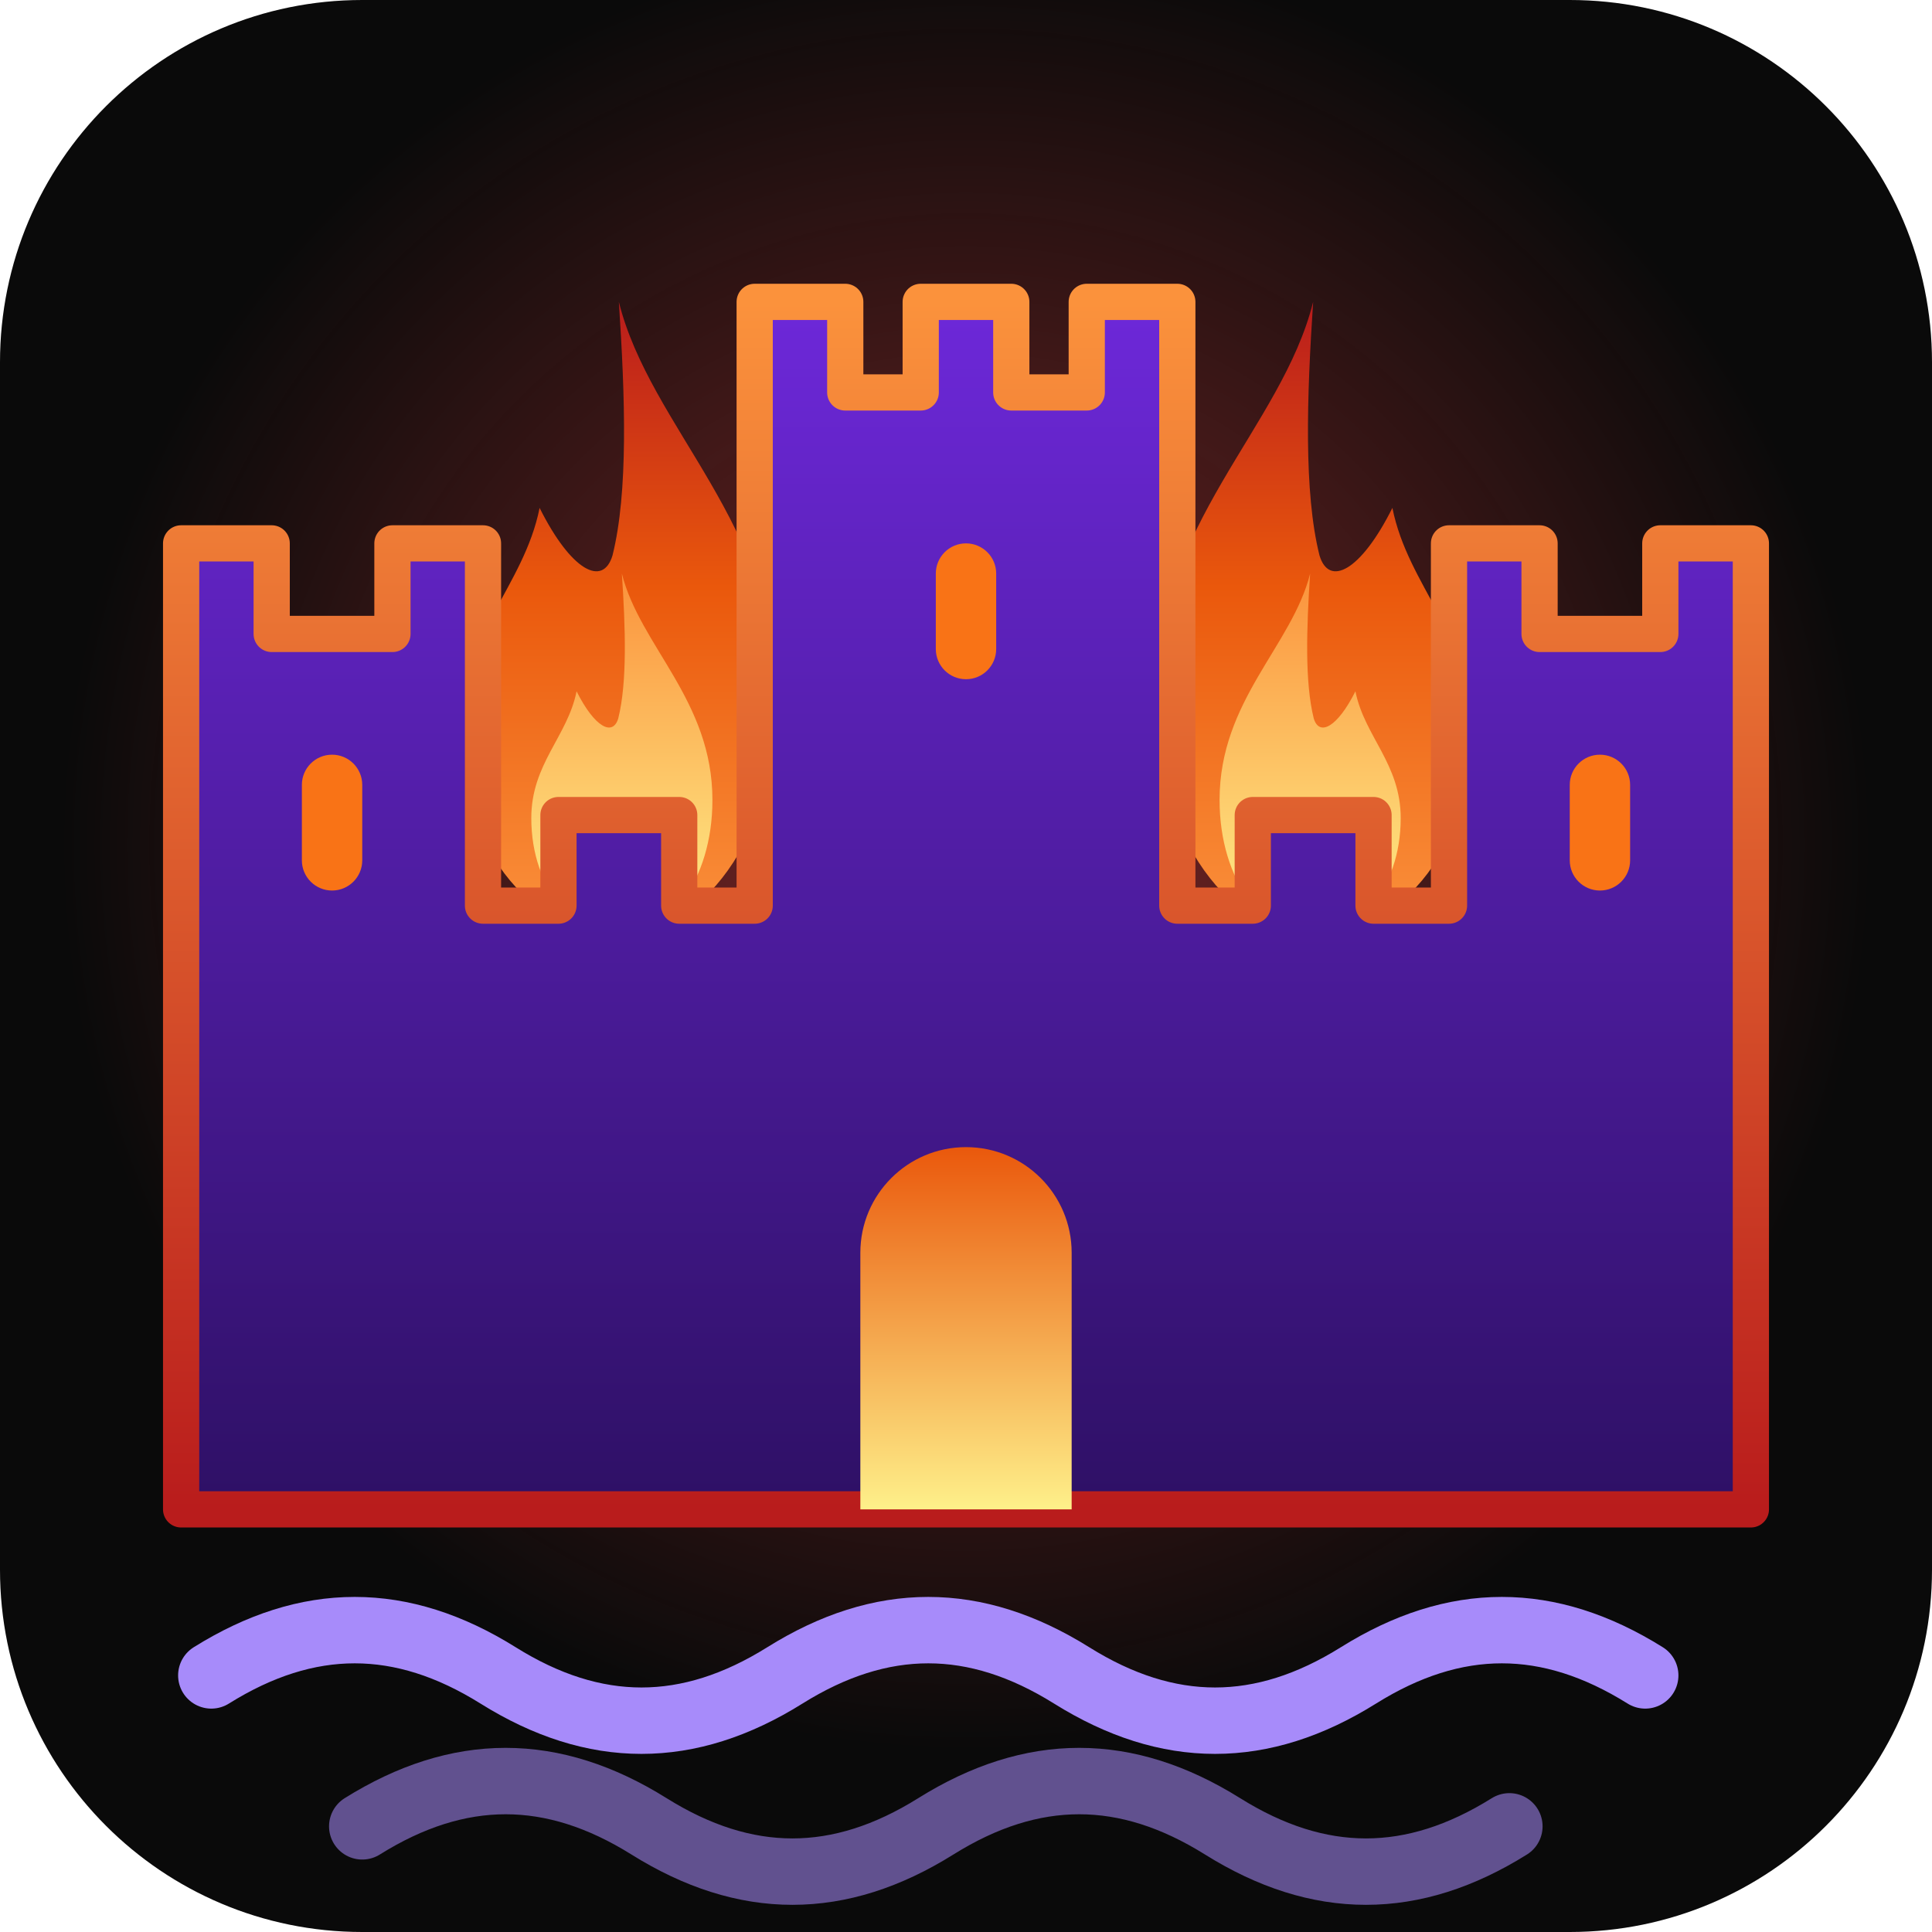
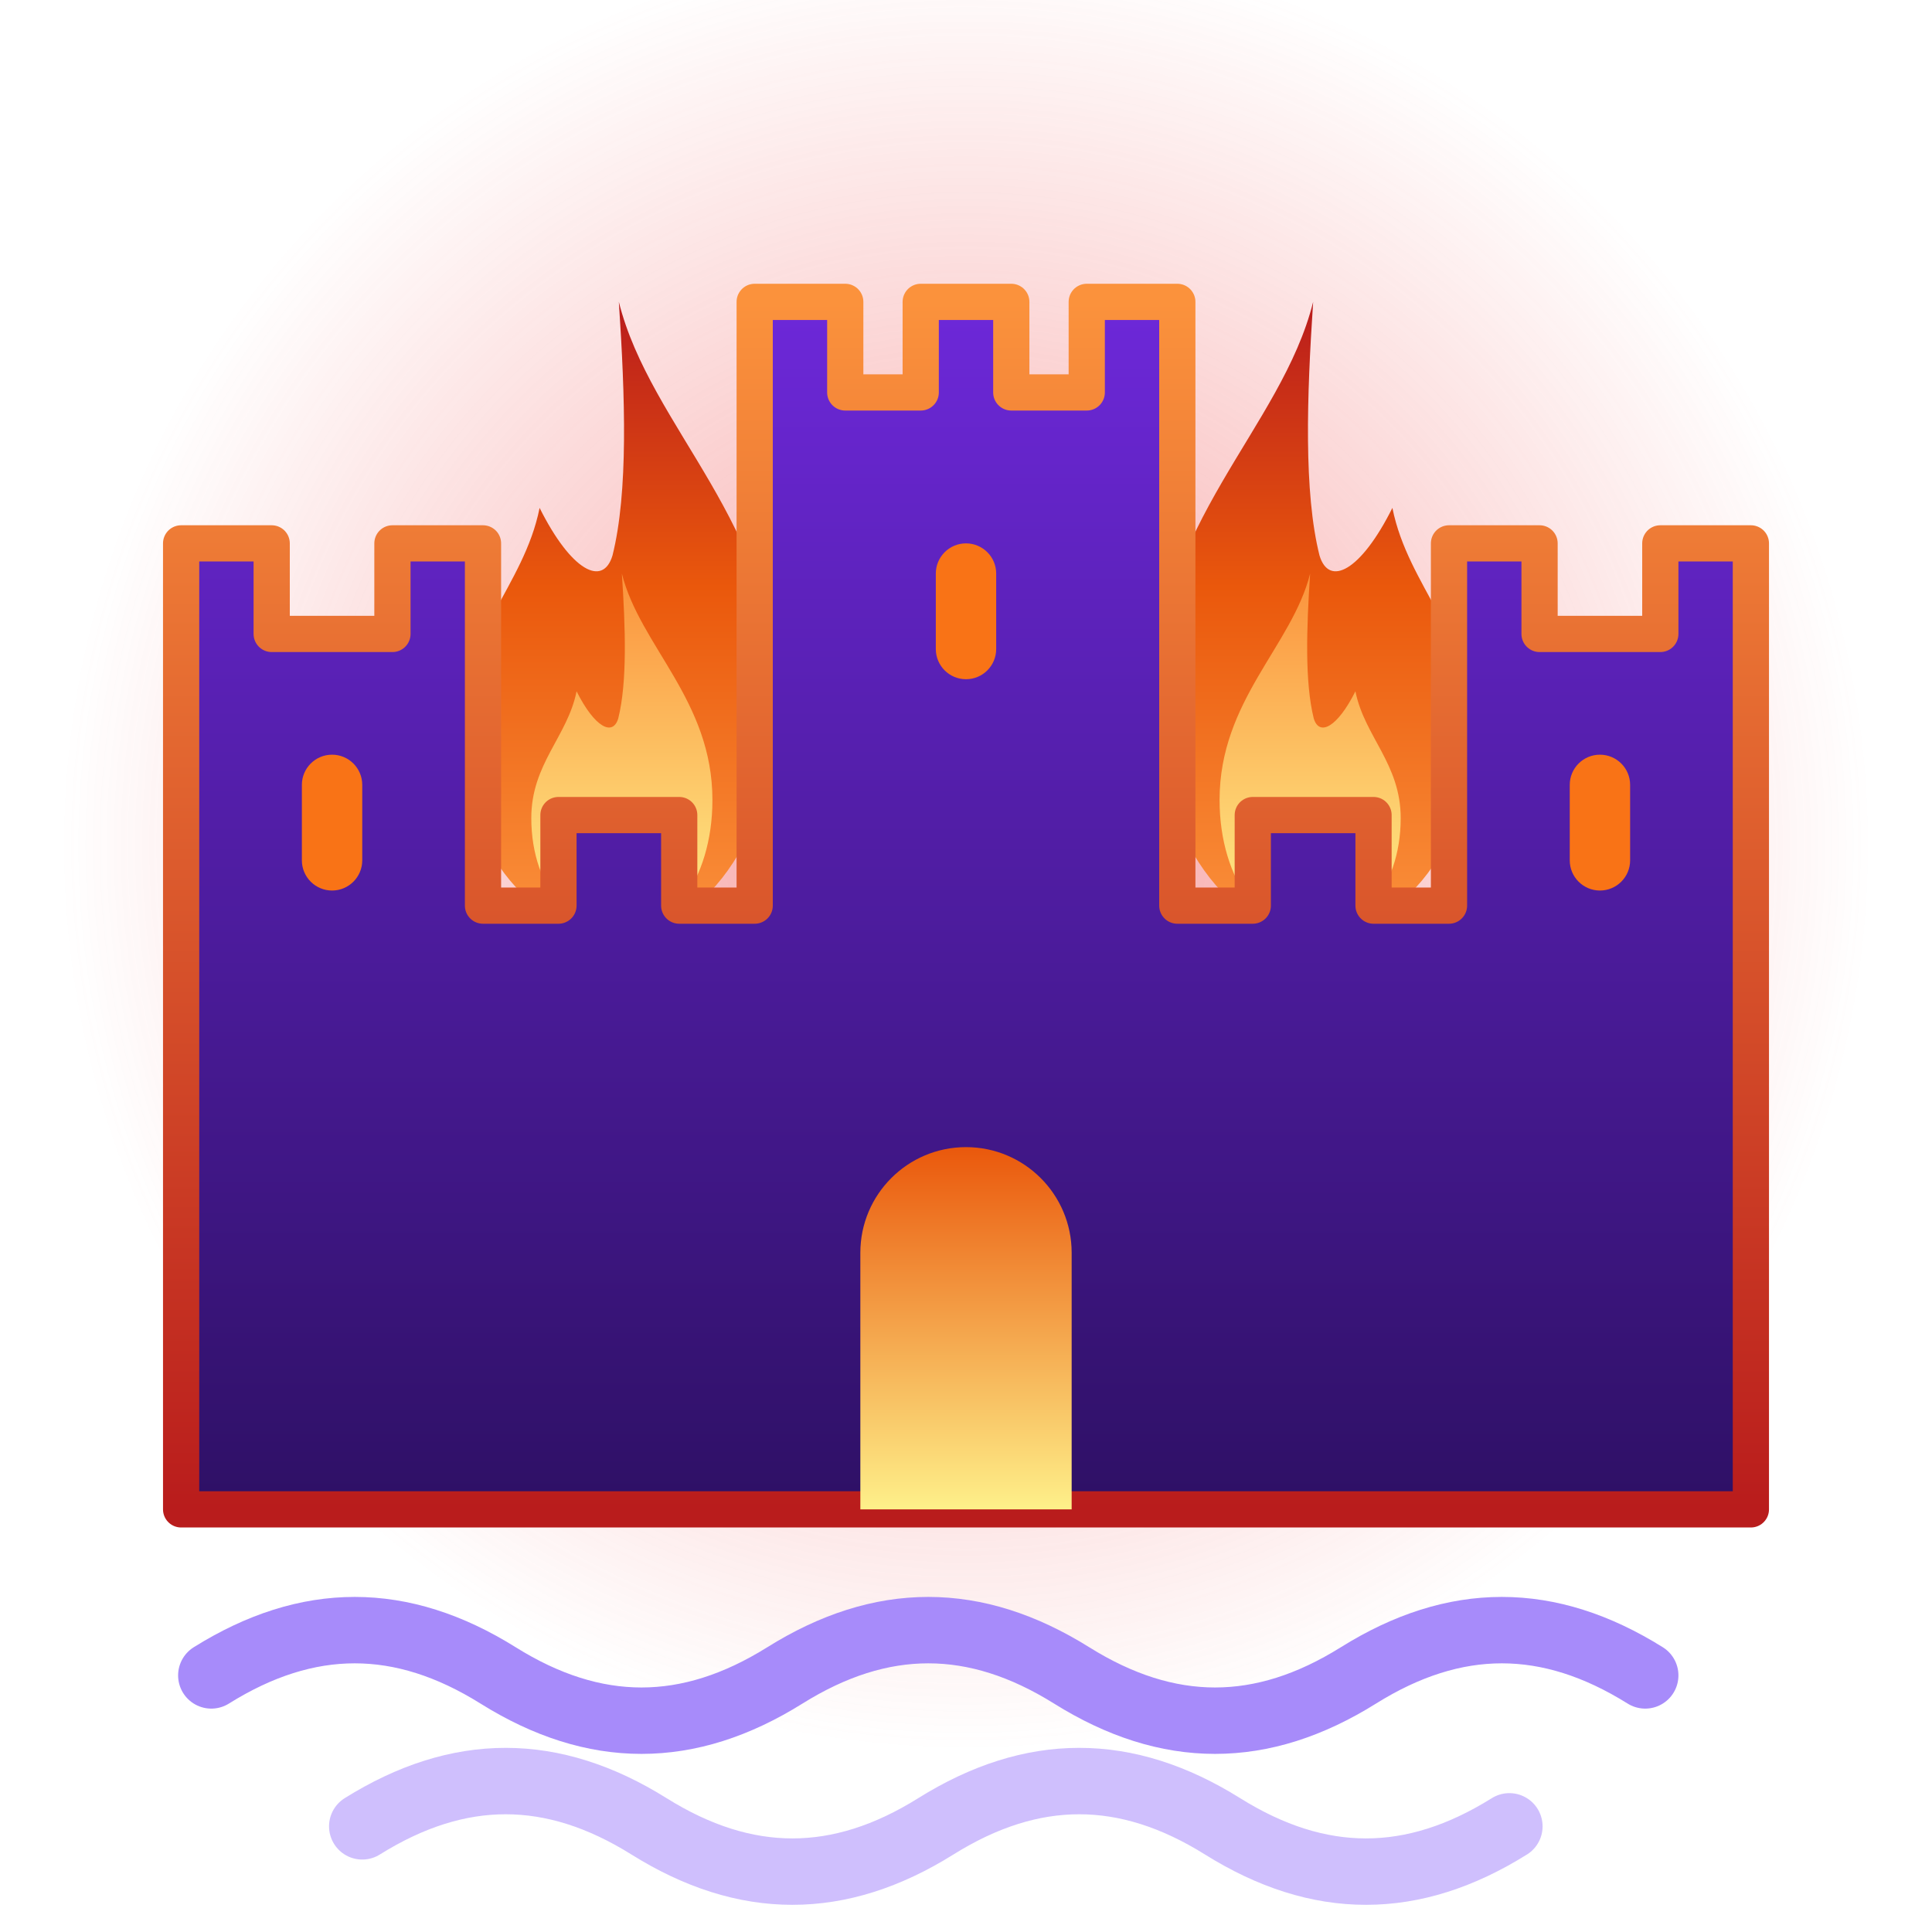
<svg xmlns="http://www.w3.org/2000/svg" viewBox="0 0 64 64" role="img" aria-label="Dis">
  <defs>
    <radialGradient id="dis-glow" cx="32" cy="28" r="30" gradientUnits="userSpaceOnUse">
      <stop offset="0" stop-color="#ef4444" stop-opacity="0.5" />
      <stop offset="1" stop-color="#ef4444" stop-opacity="0" />
    </radialGradient>
    <linearGradient id="dis-fire" x1="0" y1="1" x2="0" y2="0">
      <stop offset="0" stop-color="#fb923c" />
      <stop offset="0.55" stop-color="#ea580c" />
      <stop offset="1" stop-color="#b91c1c" />
    </linearGradient>
    <linearGradient id="dis-core" x1="0" y1="1" x2="0" y2="0">
      <stop offset="0" stop-color="#fef08a" />
      <stop offset="1" stop-color="#fb923c" />
    </linearGradient>
    <linearGradient id="dis-wall" x1="0" y1="10" x2="0" y2="50" gradientUnits="userSpaceOnUse">
      <stop offset="0" stop-color="#6d28d9" />
      <stop offset="1" stop-color="#2e1065" />
    </linearGradient>
    <linearGradient id="dis-rim" x1="0" y1="10" x2="0" y2="50" gradientUnits="userSpaceOnUse">
      <stop offset="0" stop-color="#fb923c" />
      <stop offset="1" stop-color="#b91c1c" />
    </linearGradient>
    <linearGradient id="dis-ember" x1="0" y1="50" x2="0" y2="38" gradientUnits="userSpaceOnUse">
      <stop offset="0" stop-color="#fef08a" />
      <stop offset="1" stop-color="#ea580c" />
    </linearGradient>
  </defs>
-   <rect width="64" height="64" rx="12" fill="#0a0a0a" />
  <circle cx="32" cy="28" r="30" fill="url(#dis-glow)" />
  <path fill="url(#dis-fire)" transform="translate(15.25 10) scale(1.05 1.05)" d="M5 0C6 4 10 7 10 12.5 10 17 7.5 20 5 20 2.5 20 0 17.5 0 13.5 0 10.5 2 9 2.5 6.5c1 2 2 2.5 2.3 1.5C5.3 6 5.2 3 5 0z" />
  <path fill="url(#dis-fire)" transform="translate(48.75 10) scale(-1.05 1.05)" d="M5 0C6 4 10 7 10 12.5 10 17 7.5 20 5 20 2.5 20 0 17.5 0 13.5 0 10.5 2 9 2.5 6.5c1 2 2 2.5 2.3 1.5C5.3 6 5.2 3 5 0z" />
  <path fill="url(#dis-core)" transform="translate(17.6 19) scale(0.6 0.6)" d="M5 0C6 4 10 7 10 12.5 10 17 7.5 20 5 20 2.5 20 0 17.5 0 13.5 0 10.5 2 9 2.5 6.5c1 2 2 2.5 2.3 1.5C5.3 6 5.2 3 5 0z" />
  <path fill="url(#dis-core)" transform="translate(46.4 19) scale(-0.6 0.6)" d="M5 0C6 4 10 7 10 12.5 10 17 7.5 20 5 20 2.5 20 0 17.5 0 13.5 0 10.5 2 9 2.5 6.5c1 2 2 2.5 2.3 1.5C5.3 6 5.2 3 5 0z" />
  <path fill="url(#dis-wall)" stroke="url(#dis-rim)" stroke-width="1.2" stroke-linejoin="round" d="M6 50V18h3v3h4v-3h3v12h2.5v-3h4v3H25V10h3v3h2.5v-3h3v3H36v-3h3v20h2.5v-3h4v3H48V18h3v3h4v-3h3v32z" />
  <path fill="url(#dis-ember)" d="M28.5 50v-8.5a3.5 3.5 0 0 1 7 0V50z" />
  <rect x="10" y="25" width="2" height="4.5" rx="1" fill="#f97316" />
  <rect x="52" y="25" width="2" height="4.5" rx="1" fill="#f97316" />
  <rect x="31" y="18" width="2" height="4.5" rx="1" fill="#f97316" />
  <path fill="none" stroke="#a78bfa" stroke-width="2.2" stroke-linecap="round" d="M7 55.5c3.2-2 6.3-2 9.5 0s6.3 2 9.5 0 6.3-2 9.5 0 6.3 2 9.5 0 6.3-2 9.5 0" />
  <path fill="none" stroke="#a78bfa" stroke-width="2.2" stroke-linecap="round" stroke-opacity="0.55" d="M12 60.5c3.2-2 6.3-2 9.5 0s6.3 2 9.5 0 6.3-2 9.5 0 6.3 2 9.5 0" />
</svg>
